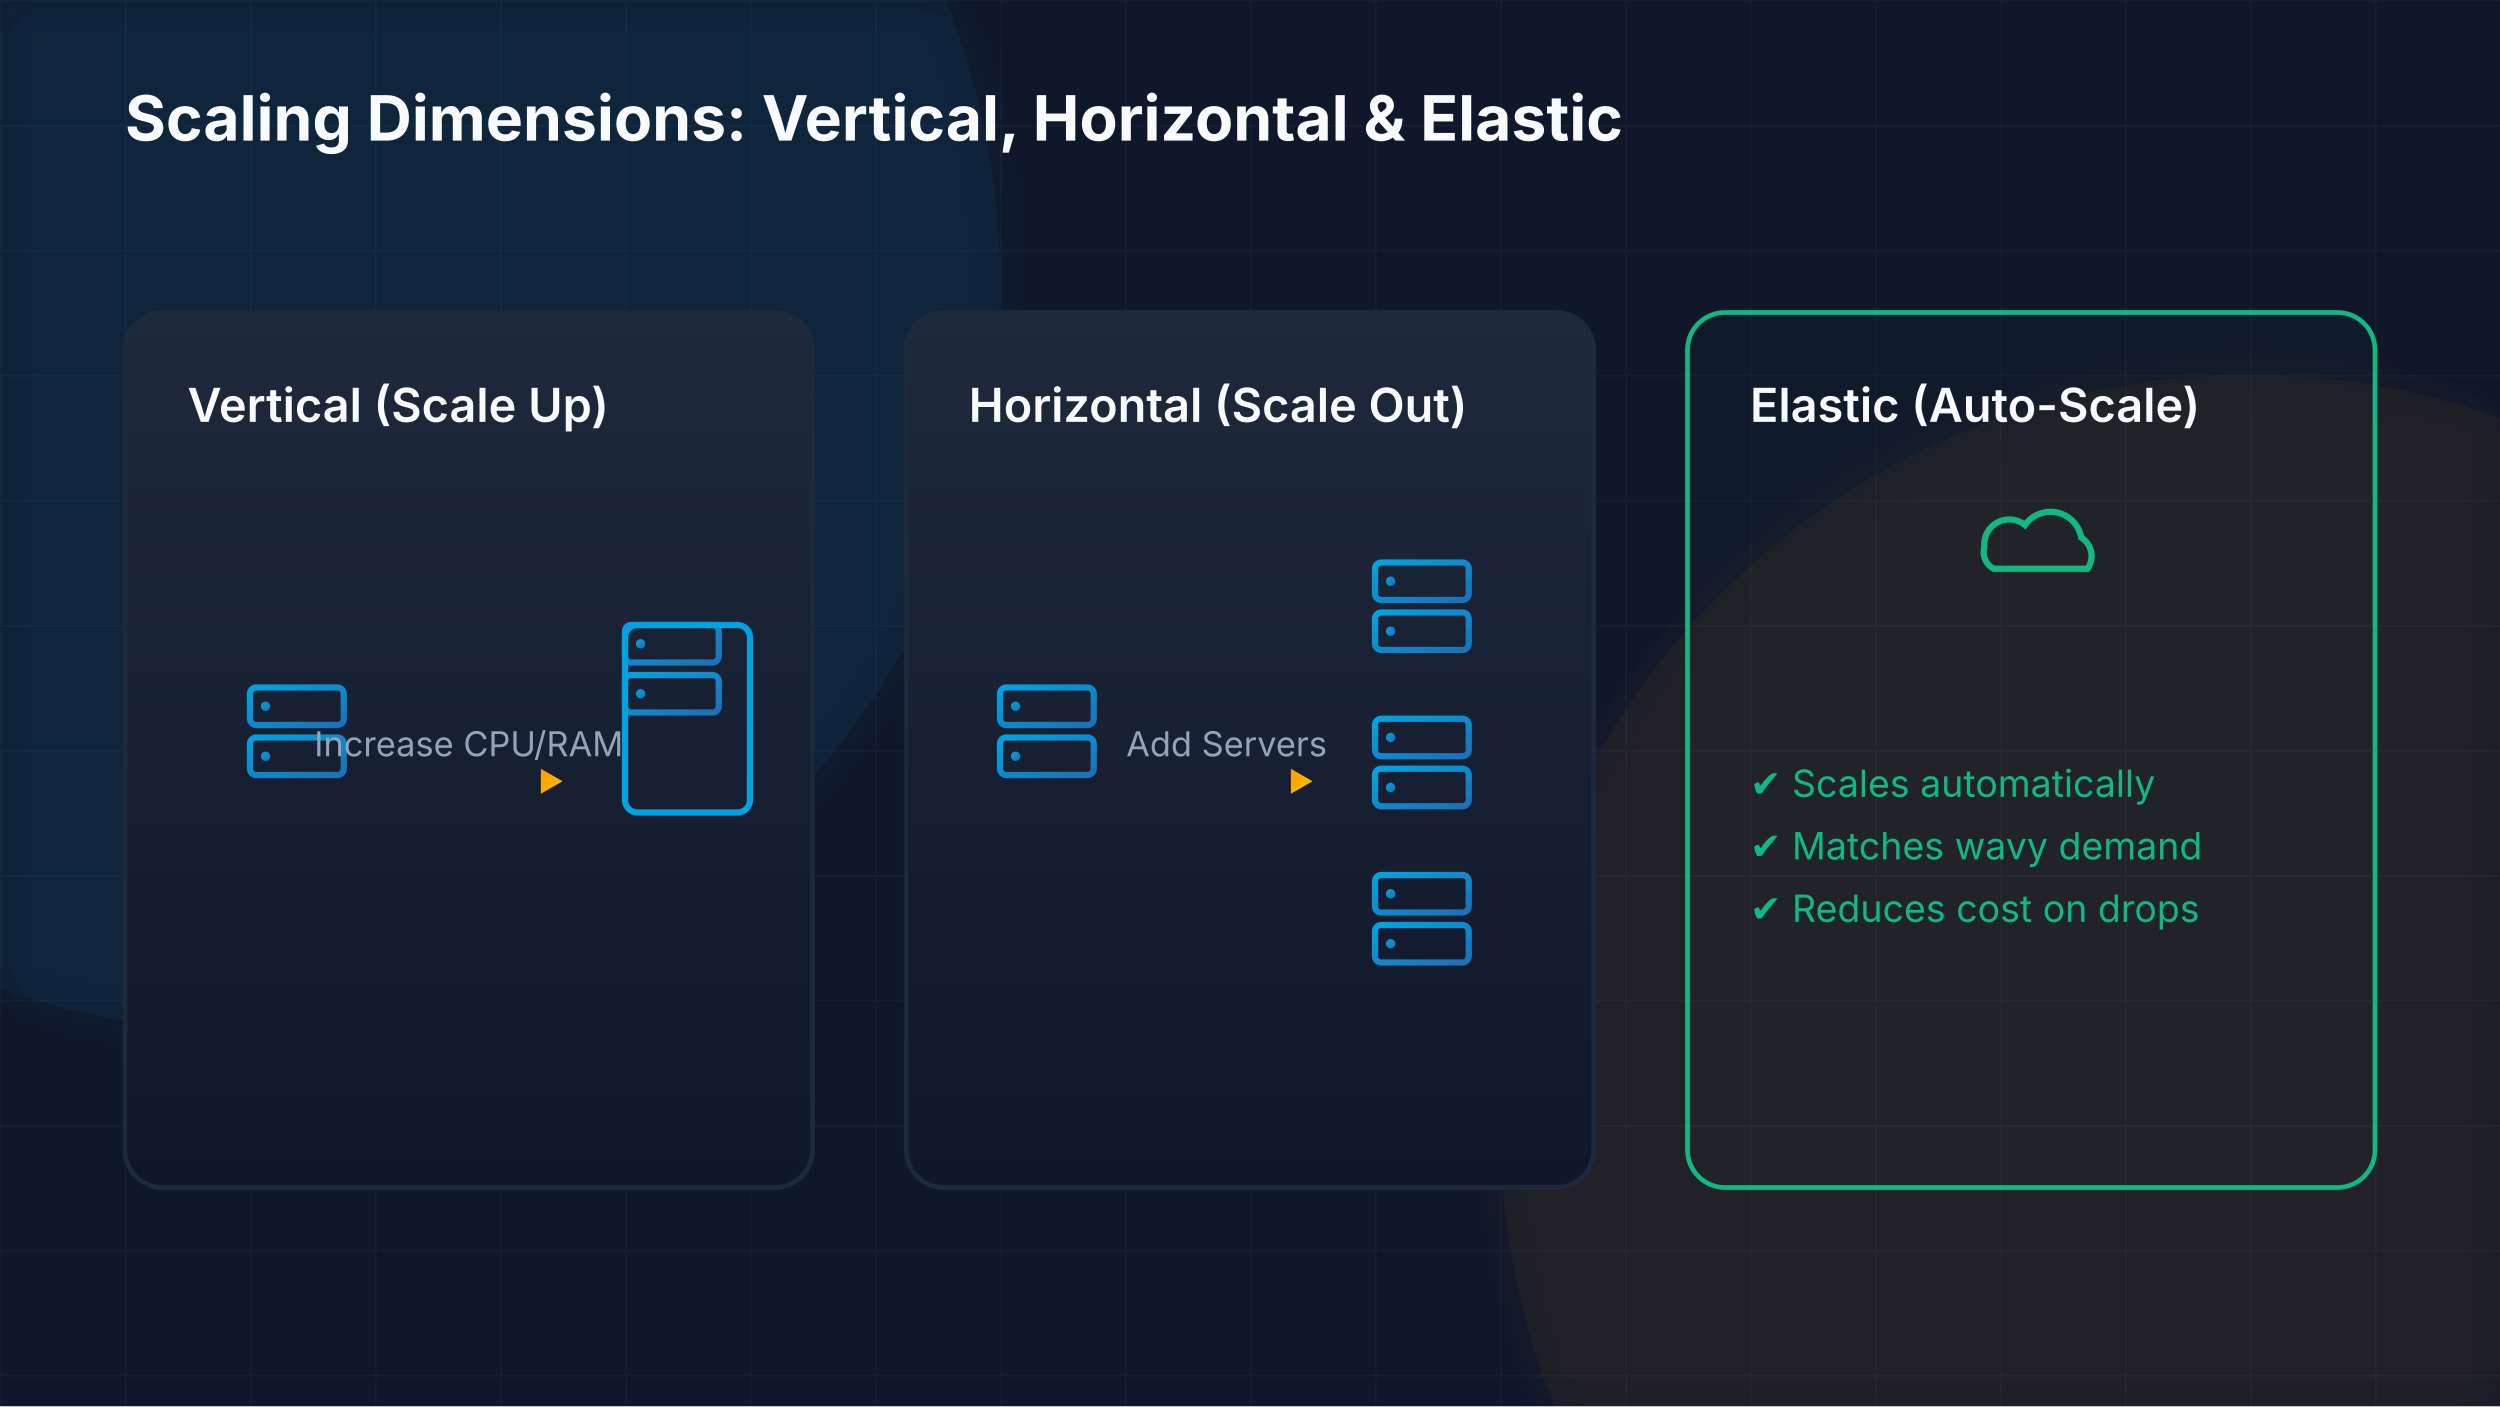
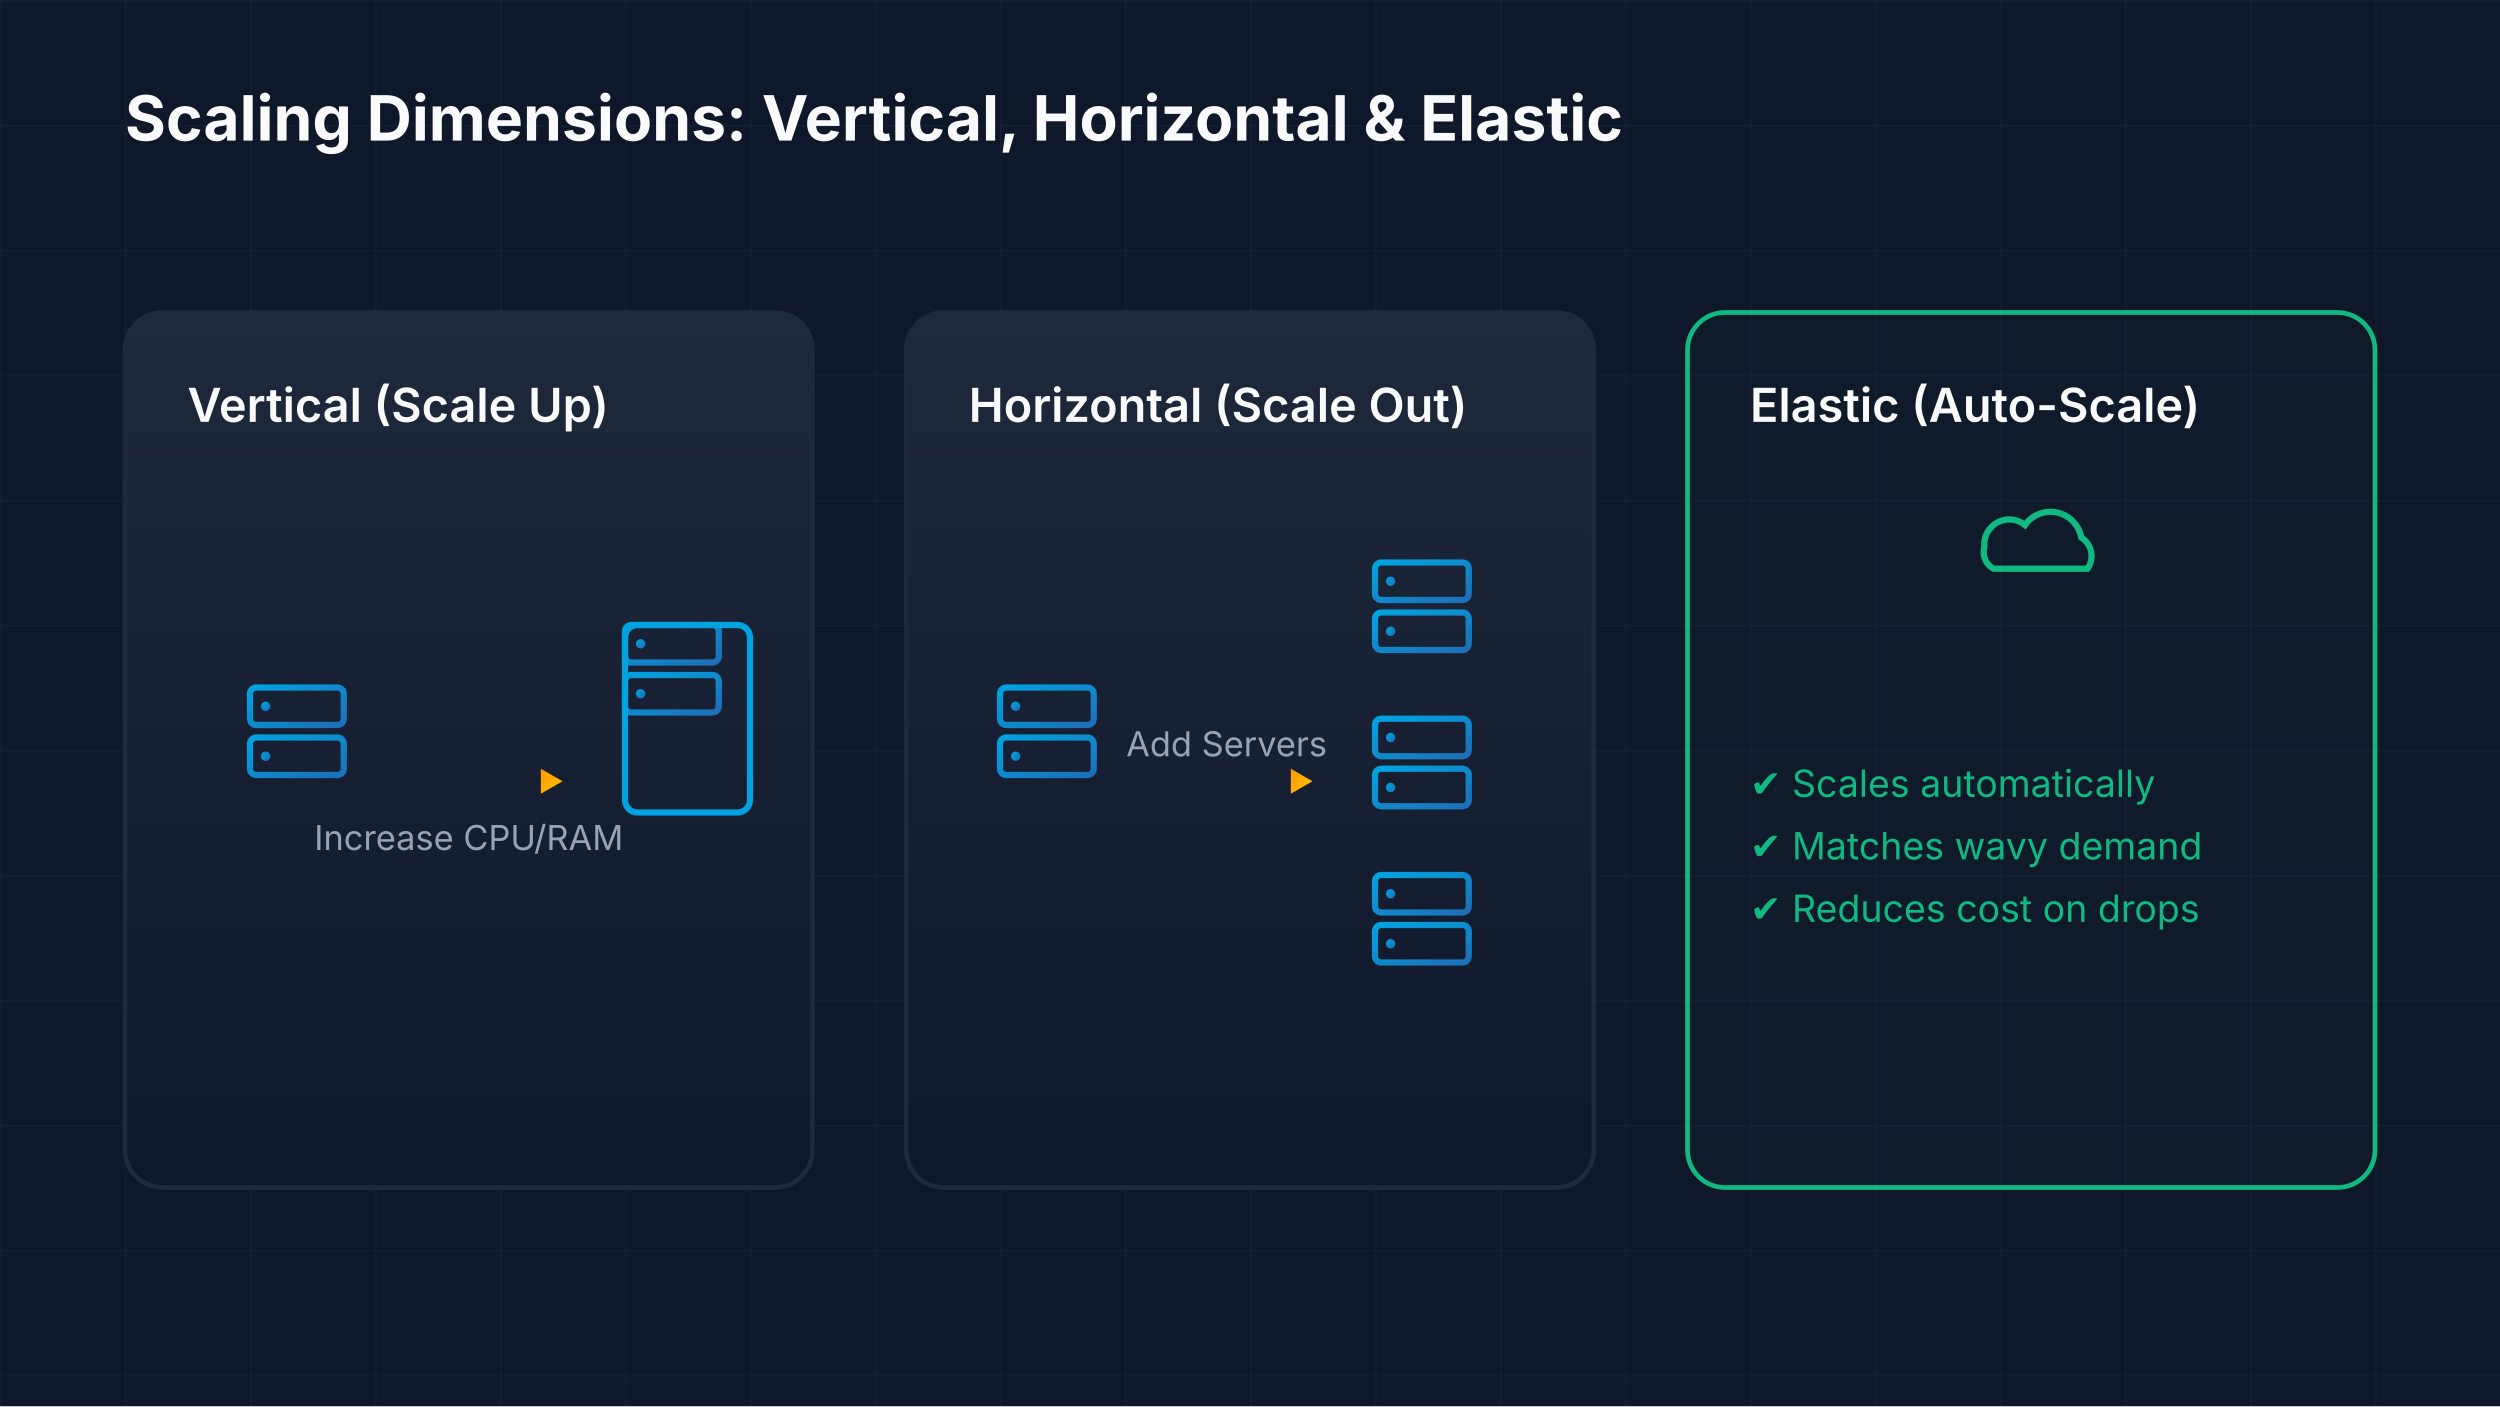
<svg xmlns="http://www.w3.org/2000/svg" viewBox="0 0 800 450" width="100%" height="100%">
  <defs>
    <linearGradient id="aws-orange" x1="0%" y1="0%" x2="100%" y2="100%">
      <stop offset="0%" stop-color="#FF9900" />
      <stop offset="100%" stop-color="#FFC400" />
    </linearGradient>
    <linearGradient id="cloud-blue" x1="0%" y1="0%" x2="100%" y2="100%">
      <stop offset="0%" stop-color="#00A3E0" />
      <stop offset="100%" stop-color="#1D70B8" />
    </linearGradient>
    <linearGradient id="success-green" x1="0%" y1="0%" x2="100%" y2="100%">
      <stop offset="0%" stop-color="#10B981" />
      <stop offset="100%" stop-color="#059669" />
    </linearGradient>
    <linearGradient id="alert-red" x1="0%" y1="0%" x2="100%" y2="100%">
      <stop offset="0%" stop-color="#EF4444" />
      <stop offset="100%" stop-color="#DC2626" />
    </linearGradient>
    <linearGradient id="warning-gold" x1="0%" y1="0%" x2="100%" y2="100%">
      <stop offset="0%" stop-color="#F59E0B" />
      <stop offset="100%" stop-color="#D97706" />
    </linearGradient>
    <linearGradient id="dark-card" x1="0%" y1="0%" x2="0%" y2="100%">
      <stop offset="0%" stop-color="#1E293B" />
      <stop offset="100%" stop-color="#0F172A" />
    </linearGradient>
    <filter id="glow-orange" x="-20%" y="-20%" width="140%" height="140%">
      <feGaussianBlur stdDeviation="8" result="blur" />
      <feComposite in="SourceGraphic" in2="blur" operator="over" />
    </filter>
    <filter id="glow-blue" x="-20%" y="-20%" width="140%" height="140%">
      <feGaussianBlur stdDeviation="8" result="blur" />
      <feComposite in="SourceGraphic" in2="blur" operator="over" />
    </filter>
    <pattern id="grid" width="40" height="40" patternUnits="userSpaceOnUse">
      <path d="M 40 0 L 0 0 0 40" fill="none" stroke="rgba(148, 163, 184, 0.05)" stroke-width="1" />
    </pattern>
  </defs>
  <rect width="800" height="450" fill="#0F172A" />
  <rect width="800" height="450" fill="url(#grid)" />
-   <circle cx="80.0" cy="90.0" r="240.0" fill="rgba(0, 163, 224, 0.05)" filter="url(#glow-blue)" />
-   <circle cx="720.0" cy="360.0" r="240.0" fill="rgba(255, 153, 0, 0.04)" filter="url(#glow-orange)" />
  <text x="40" y="45" font-family="Inter, system-ui, sans-serif" font-size="20" font-weight="700" fill="#F8FAFC">Scaling Dimensions: Vertical, Horizontal &amp; Elastic</text>
  <rect x="40" y="100" width="220" height="280" rx="12" fill="url(#dark-card)" stroke="#1E293B" stroke-width="1.5" />
  <text x="60" y="135" font-family="Inter, system-ui, sans-serif" font-size="15" font-weight="600" fill="#F8FAFC">Vertical (Scale Up)</text>
  <g transform="translate(80,220)">
    <rect x="0" y="0" width="30" height="12" rx="2" fill="none" stroke="url(#cloud-blue)" stroke-width="2" />
    <circle cx="5" cy="6" r="1.5" fill="url(#cloud-blue)" />
    <line x1="12" y1="6" x2="25" y2="6" stroke="url(#cloud-blue)" stroke-width="2" />
    <rect x="0" y="16" width="30" height="12" rx="2" fill="none" stroke="url(#cloud-blue)" stroke-width="2" />
    <circle cx="5" cy="22" r="1.5" fill="url(#cloud-blue)" />
    <line x1="12" y1="22" x2="25" y2="22" stroke="url(#cloud-blue)" stroke-width="2" />
  </g>
  <line x1="120" y1="250" x2="180" y2="250" stroke="url(#aws-orange)" stroke-width="2" />
  <path d="M 180 250 L 173.072 254.0 L 173.072 246.0 Z" fill="url(#aws-orange)" />
-   <text x="150.0" y="242.0" font-family="Inter, system-ui, sans-serif" font-size="11" fill="#94A3B8" text-anchor="middle">Increase CPU/RAM</text>
+   <text x="150.0" y="272.0" font-family="Inter, system-ui, sans-serif" font-size="11" fill="#94A3B8" text-anchor="middle">Increase CPU/RAM</text>
  <g transform="translate(200,200)">
    <rect x="0" y="0" width="30" height="12" rx="2" fill="none" stroke="url(#cloud-blue)" stroke-width="2" />
    <circle cx="5" cy="6" r="1.5" fill="url(#cloud-blue)" />
    <line x1="12" y1="6" x2="25" y2="6" stroke="url(#cloud-blue)" stroke-width="2" />
    <rect x="0" y="16" width="30" height="12" rx="2" fill="none" stroke="url(#cloud-blue)" stroke-width="2" />
    <circle cx="5" cy="22" r="1.5" fill="url(#cloud-blue)" />
    <line x1="12" y1="22" x2="25" y2="22" stroke="url(#cloud-blue)" stroke-width="2" />
  </g>
  <rect x="200" y="200" width="40" height="60" rx="4" fill="none" stroke="#00A3E0" stroke-width="2" />
  <rect x="290" y="100" width="220" height="280" rx="12" fill="url(#dark-card)" stroke="#1E293B" stroke-width="1.5" />
  <text x="310" y="135" font-family="Inter, system-ui, sans-serif" font-size="15" font-weight="600" fill="#F8FAFC">Horizontal (Scale Out)</text>
  <g transform="translate(320,220)">
    <rect x="0" y="0" width="30" height="12" rx="2" fill="none" stroke="url(#cloud-blue)" stroke-width="2" />
    <circle cx="5" cy="6" r="1.5" fill="url(#cloud-blue)" />
    <line x1="12" y1="6" x2="25" y2="6" stroke="url(#cloud-blue)" stroke-width="2" />
    <rect x="0" y="16" width="30" height="12" rx="2" fill="none" stroke="url(#cloud-blue)" stroke-width="2" />
    <circle cx="5" cy="22" r="1.5" fill="url(#cloud-blue)" />
    <line x1="12" y1="22" x2="25" y2="22" stroke="url(#cloud-blue)" stroke-width="2" />
  </g>
  <line x1="365" y1="250" x2="420" y2="250" stroke="url(#aws-orange)" stroke-width="2" />
  <path d="M 420 250 L 413.072 254.0 L 413.072 246.0 Z" fill="url(#aws-orange)" />
  <text x="392.5" y="242.0" font-family="Inter, system-ui, sans-serif" font-size="11" fill="#94A3B8" text-anchor="middle">Add Servers</text>
  <g transform="translate(440,180)">
    <rect x="0" y="0" width="30" height="12" rx="2" fill="none" stroke="url(#cloud-blue)" stroke-width="2" />
    <circle cx="5" cy="6" r="1.5" fill="url(#cloud-blue)" />
    <line x1="12" y1="6" x2="25" y2="6" stroke="url(#cloud-blue)" stroke-width="2" />
    <rect x="0" y="16" width="30" height="12" rx="2" fill="none" stroke="url(#cloud-blue)" stroke-width="2" />
    <circle cx="5" cy="22" r="1.5" fill="url(#cloud-blue)" />
    <line x1="12" y1="22" x2="25" y2="22" stroke="url(#cloud-blue)" stroke-width="2" />
  </g>
  <g transform="translate(440,230)">
    <rect x="0" y="0" width="30" height="12" rx="2" fill="none" stroke="url(#cloud-blue)" stroke-width="2" />
    <circle cx="5" cy="6" r="1.5" fill="url(#cloud-blue)" />
    <line x1="12" y1="6" x2="25" y2="6" stroke="url(#cloud-blue)" stroke-width="2" />
    <rect x="0" y="16" width="30" height="12" rx="2" fill="none" stroke="url(#cloud-blue)" stroke-width="2" />
    <circle cx="5" cy="22" r="1.5" fill="url(#cloud-blue)" />
    <line x1="12" y1="22" x2="25" y2="22" stroke="url(#cloud-blue)" stroke-width="2" />
  </g>
  <g transform="translate(440,280)">
    <rect x="0" y="0" width="30" height="12" rx="2" fill="none" stroke="url(#cloud-blue)" stroke-width="2" />
    <circle cx="5" cy="6" r="1.5" fill="url(#cloud-blue)" />
    <line x1="12" y1="6" x2="25" y2="6" stroke="url(#cloud-blue)" stroke-width="2" />
    <rect x="0" y="16" width="30" height="12" rx="2" fill="none" stroke="url(#cloud-blue)" stroke-width="2" />
    <circle cx="5" cy="22" r="1.5" fill="url(#cloud-blue)" />
    <line x1="12" y1="22" x2="25" y2="22" stroke="url(#cloud-blue)" stroke-width="2" />
  </g>
  <rect x="540" y="100" width="220" height="280" rx="12" fill="rgba(16,185,129,0.02)" stroke="#10B981" stroke-width="1.5" />
  <text x="560" y="135" font-family="Inter, system-ui, sans-serif" font-size="15" font-weight="600" fill="#F8FAFC">Elastic (Auto-Scale)</text>
  <g transform="translate(630,160)">
    <path d="M 5 15 A 8 8 0 0 1 18 8 A 10 10 0 0 1 36 12 A 7 7 0 0 1 38 22 L 8 22 A 6 6 0 0 1 5 15 Z" fill="none" stroke="#10B981" stroke-width="2" />
  </g>
  <g transform="translate(560, 240)">
    <text x="0" y="15" font-family="Inter, sans-serif" font-size="12" fill="#10B981">✔ Scales automatically</text>
    <text x="0" y="35" font-family="Inter, sans-serif" font-size="12" fill="#10B981">✔ Matches wavy demand</text>
    <text x="0" y="55" font-family="Inter, sans-serif" font-size="12" fill="#10B981">✔ Reduces cost on drops</text>
  </g>
</svg>
